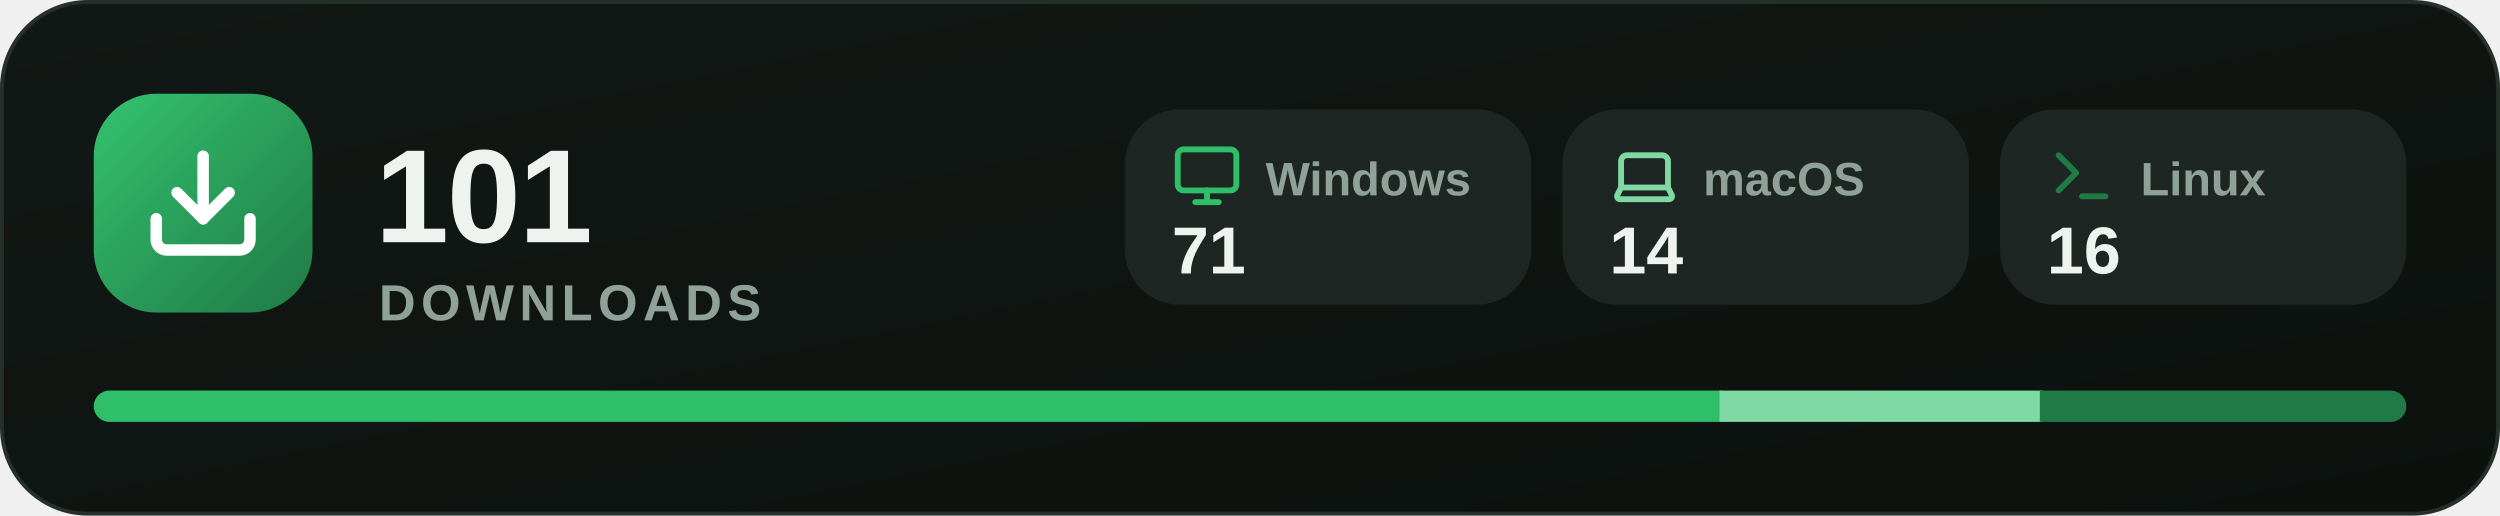
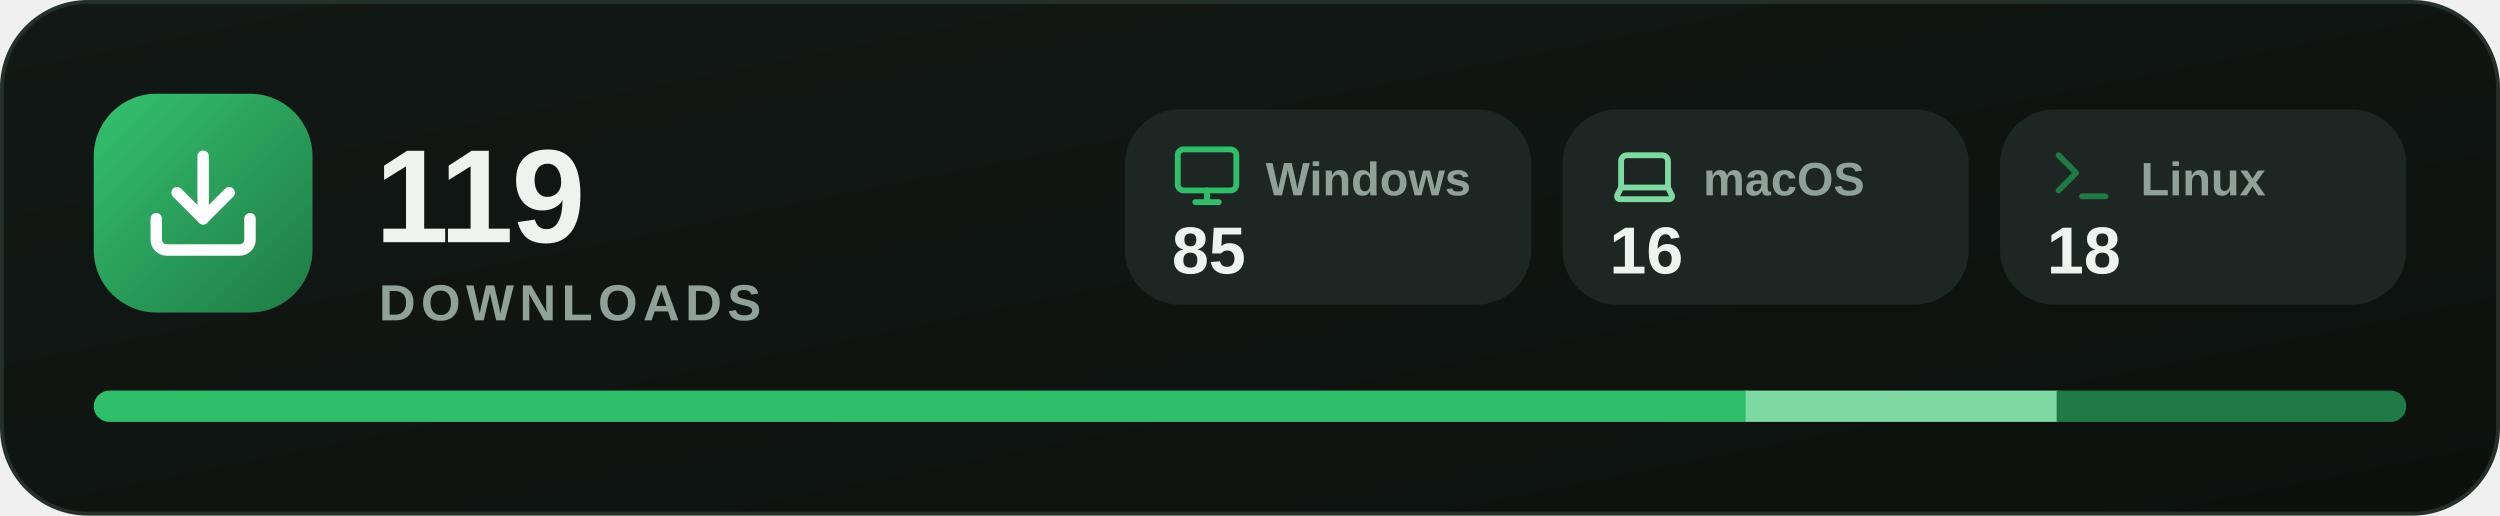
<svg xmlns="http://www.w3.org/2000/svg" width="640" height="132" viewBox="0 0 640 132" font-family="'Segoe UI', -apple-system, BlinkMacSystemFont, 'Helvetica Neue', Arial, sans-serif">
  <defs>
    <linearGradient id="g" x1="0" y1="0" x2="1" y2="1">
      <stop offset="0" stop-color="#121815" />
      <stop offset="1" stop-color="#0c110e" />
    </linearGradient>
    <linearGradient id="a" x1="0" y1="0" x2="1" y2="1">
      <stop offset="0" stop-color="#34c26f" />
      <stop offset="1" stop-color="#1f7a45" />
    </linearGradient>
  </defs>
  <rect x="0.5" y="0.5" width="639" height="131" rx="22" fill="url(#g)" stroke="#26302b" />
  <rect x="24" y="24" width="56" height="56" rx="16" fill="url(#a)" />
  <g transform="translate(36 36) scale(1.333333)" fill="none" stroke="#ffffff" stroke-width="2.2" stroke-linecap="round" stroke-linejoin="round">
    <path d="M21 15v4a2 2 0 0 1-2 2H5a2 2 0 0 1-2-2v-4" />
    <polyline points="7 10 12 15 17 10" />
    <line x1="12" x2="12" y1="15" y2="3" />
  </g>
-   <text x="96" y="62" font-size="34" font-weight="700" fill="#eef3f0" letter-spacing="-0.5">101</text>
+   <text x="96" y="62" font-size="34" font-weight="700" fill="#eef3f0" letter-spacing="-0.5">119</text>
  <text x="97" y="82" font-size="13" font-weight="600" fill="#8fa198" letter-spacing="1.4">DOWNLOADS</text>
  <rect x="288" y="28" width="104" height="50" rx="14" fill="#1d2622" />
  <g transform="translate(300 36) scale(0.75)" fill="none" stroke="#2fbf6a" stroke-width="2" stroke-linecap="round" stroke-linejoin="round">
    <rect width="20" height="14" x="2" y="3" rx="2" />
    <line x1="8" x2="16" y1="21" y2="21" />
    <line x1="12" x2="12" y1="17" y2="21" />
  </g>
  <text x="324" y="50" font-size="12" font-weight="600" fill="#8fa198">Windows</text>
-   <text x="300" y="70" font-size="17" font-weight="700" fill="#eef3f0">71</text>
+   <text x="300" y="70" font-size="17" font-weight="700" fill="#eef3f0">85</text>
  <rect x="400" y="28" width="104" height="50" rx="14" fill="#1d2622" />
  <g transform="translate(412 36) scale(0.75)" fill="none" stroke="#7fd9a2" stroke-width="2" stroke-linecap="round" stroke-linejoin="round">
    <path d="M20 16V7a2 2 0 0 0-2-2H6a2 2 0 0 0-2 2v9m16 0H4m16 0 1.28 2.55a1 1 0 0 1-.9 1.45H3.62a1 1 0 0 1-.9-1.45L4 16" />
  </g>
  <text x="436" y="50" font-size="12" font-weight="600" fill="#8fa198">macOS</text>
-   <text x="412" y="70" font-size="17" font-weight="700" fill="#eef3f0">14</text>
+   <text x="412" y="70" font-size="17" font-weight="700" fill="#eef3f0">16</text>
  <rect x="512" y="28" width="104" height="50" rx="14" fill="#1d2622" />
  <g transform="translate(524 36) scale(0.75)" fill="none" stroke="#1f7a45" stroke-width="2" stroke-linecap="round" stroke-linejoin="round">
    <polyline points="4 17 10 11 4 5" />
    <line x1="12" x2="20" y1="19" y2="19" />
  </g>
  <text x="548" y="50" font-size="12" font-weight="600" fill="#8fa198">Linux</text>
-   <text x="524" y="70" font-size="17" font-weight="700" fill="#eef3f0">16</text>
+   <text x="524" y="70" font-size="17" font-weight="700" fill="#eef3f0">18</text>
  <rect x="24" y="100" width="592" height="8" rx="4" fill="#1d2622" />
  <clipPath id="c">
    <rect x="24" y="100" width="592" height="8" rx="4" />
  </clipPath>
  <g clip-path="url(#c)">
-     <rect x="24.0" y="100" width="416.7" height="8" fill="#2fbf6a" />
-     <rect x="440.2" y="100" width="82.6" height="8" fill="#7fd9a2" />
-     <rect x="522.2" y="100" width="94.3" height="8" fill="#1f7a45" />
+     <rect x="24.0" y="100" width="423.4" height="8" fill="#2fbf6a" />
+     <rect x="446.9" y="100" width="80.1" height="8" fill="#7fd9a2" />
+     <rect x="526.5" y="100" width="90.0" height="8" fill="#1f7a45" />
  </g>
</svg>
